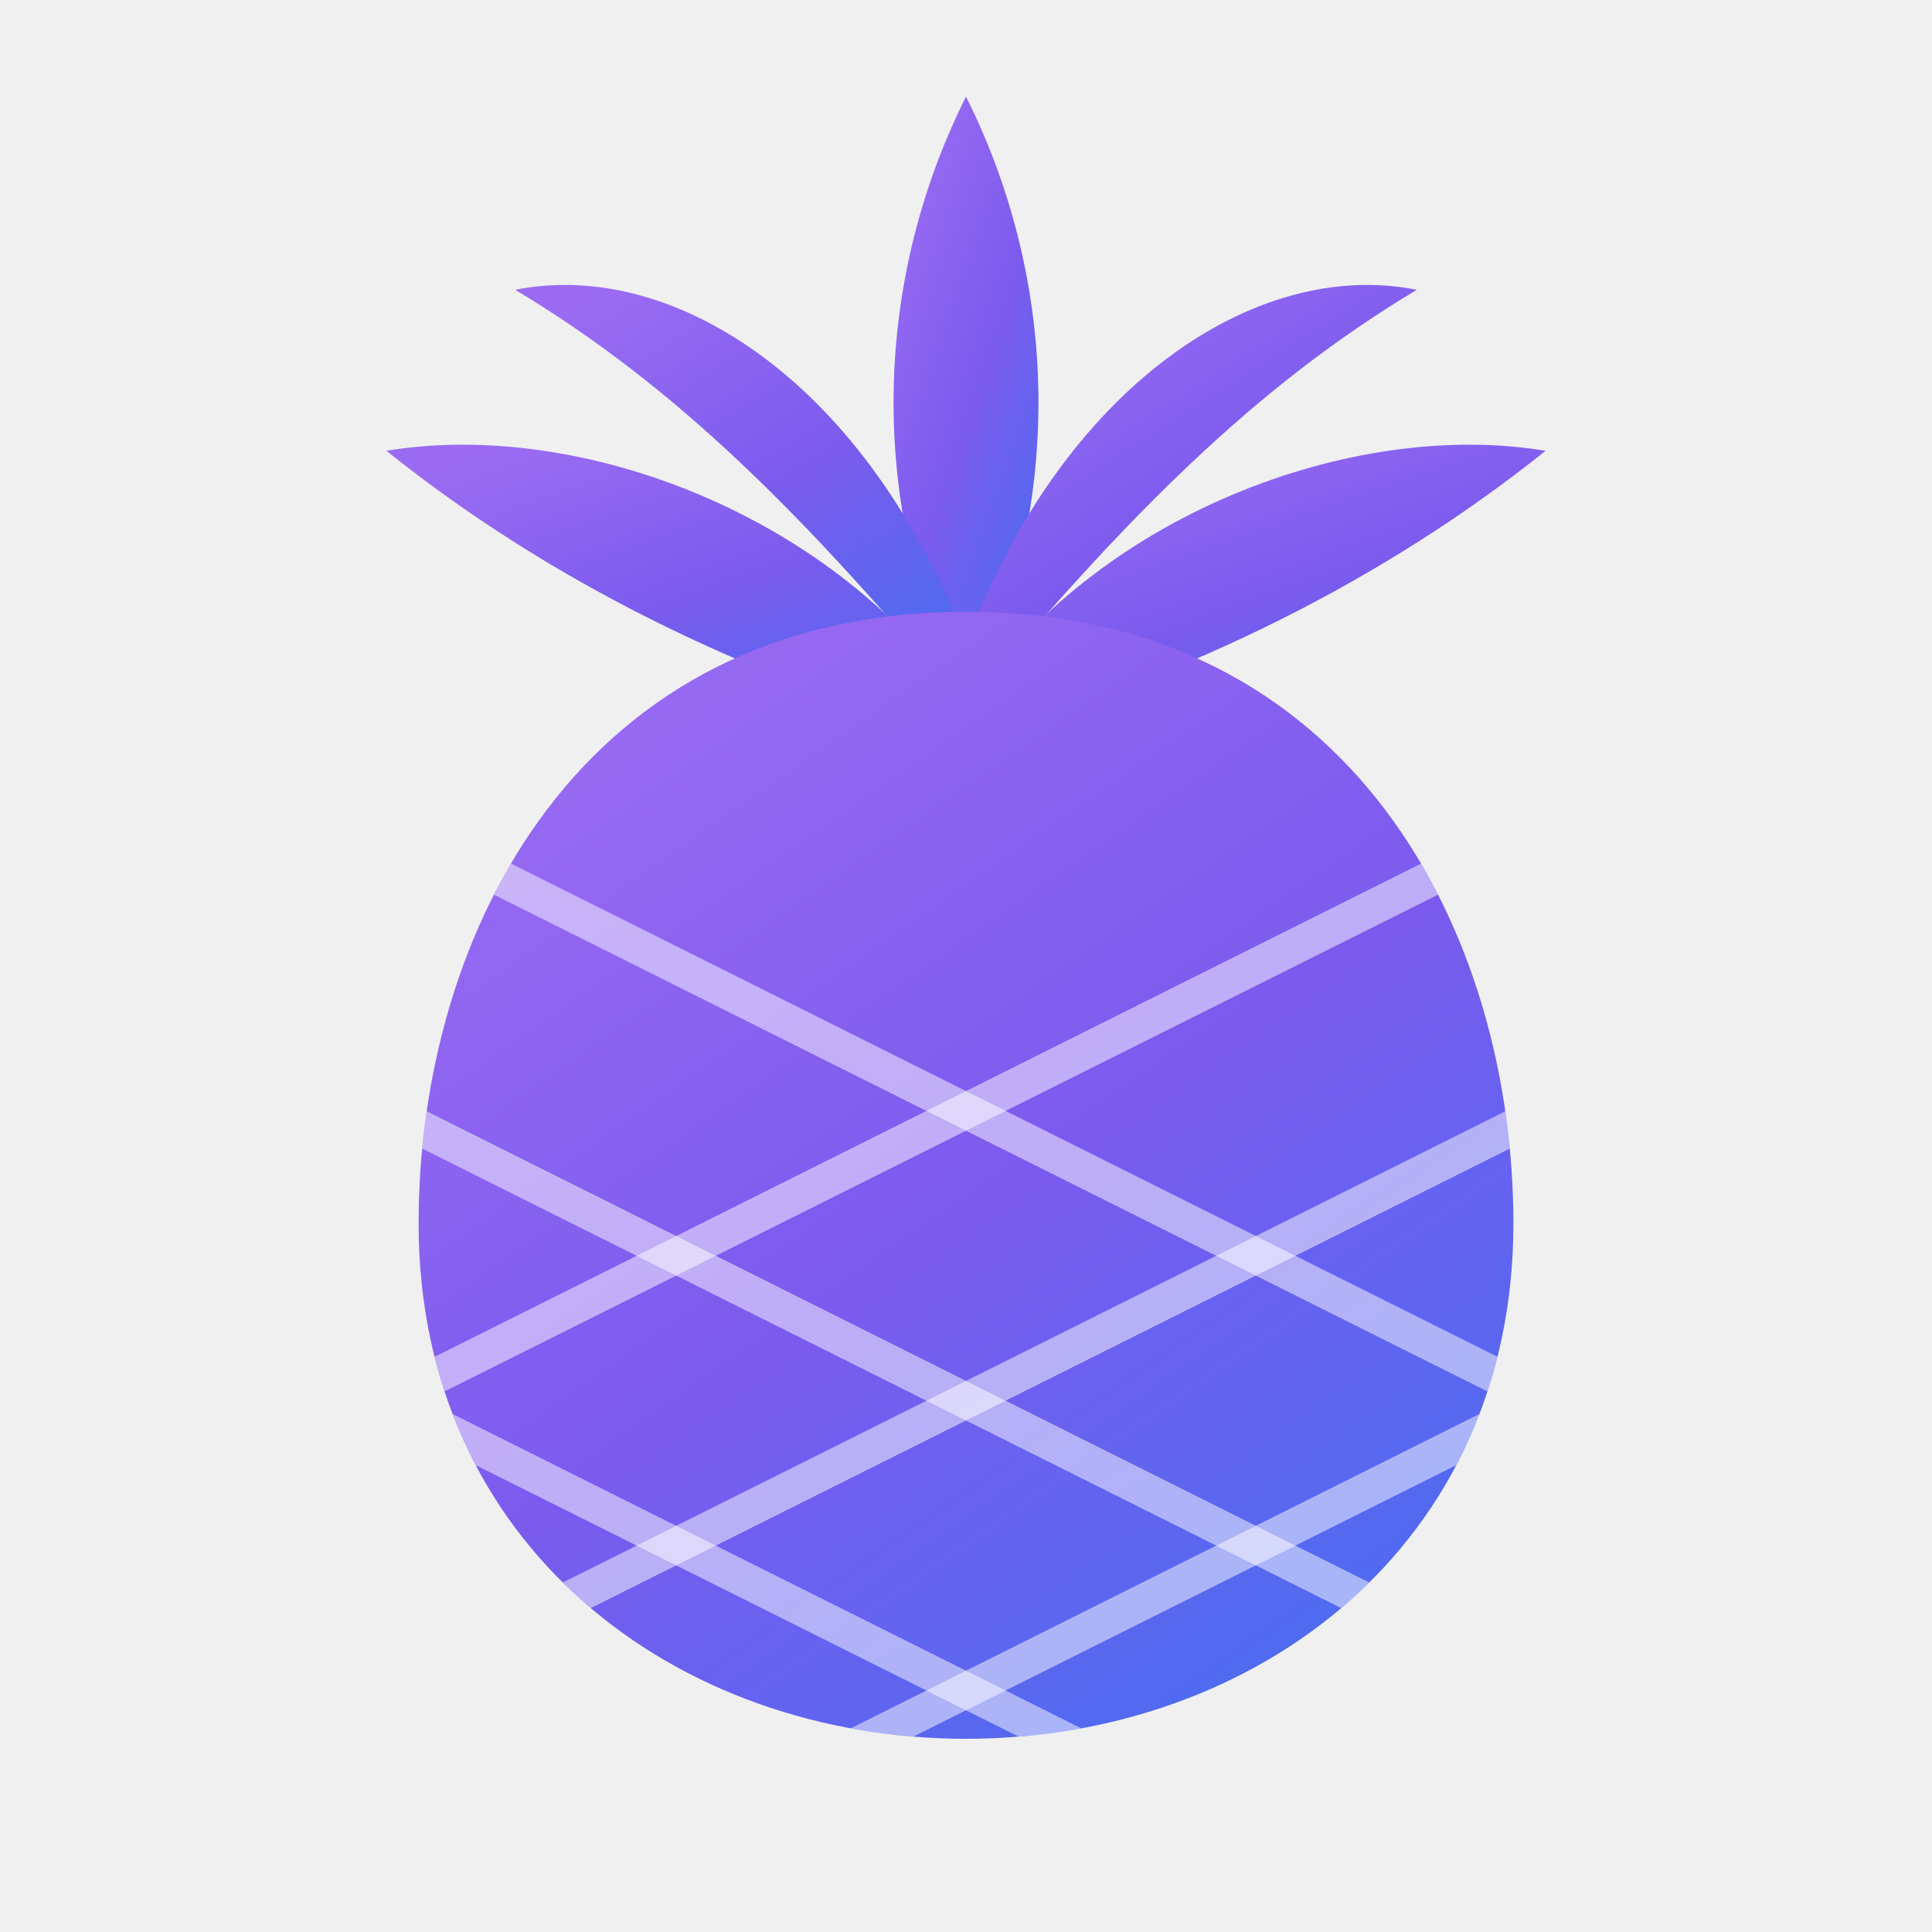
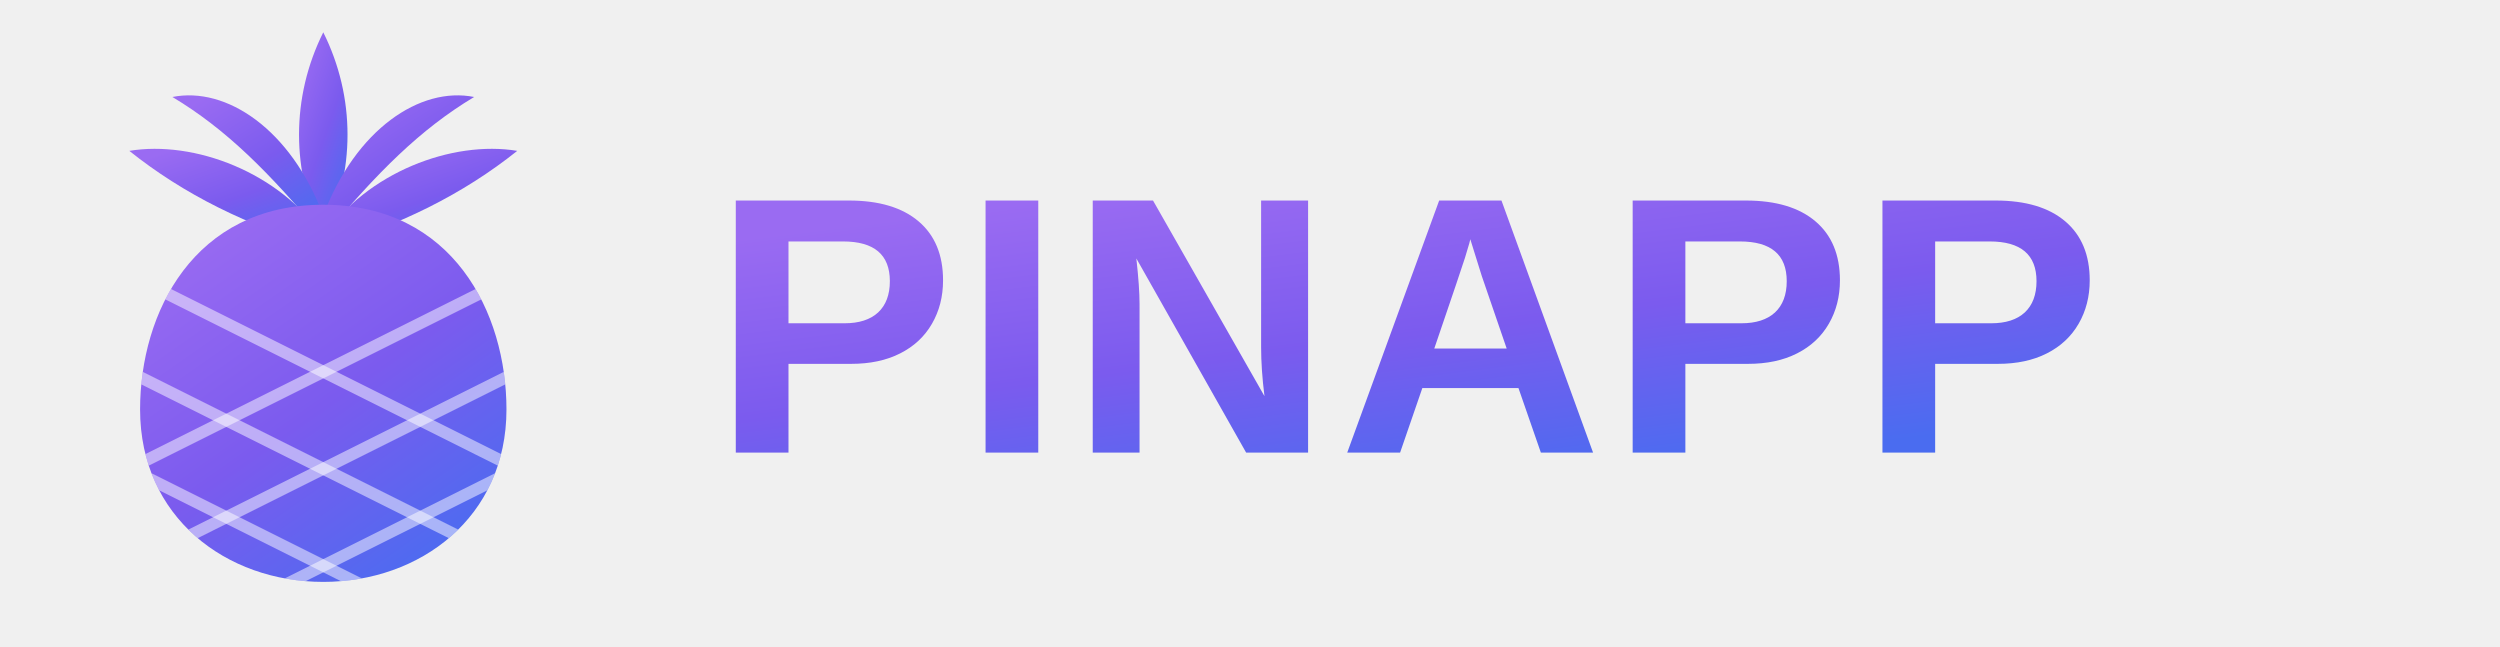
- <svg xmlns="http://www.w3.org/2000/svg" viewBox="0 0 60 60" role="img" aria-label="Pinapp" fill="none">
+ <svg xmlns="http://www.w3.org/2000/svg" viewBox="0 0 232 60" role="img" aria-label="Pinapp" fill="none">
  <defs>
    <linearGradient id="pnpGrad" x1="14%" y1="6%" x2="78%" y2="100%">
      <stop offset="0%" stop-color="#9A6BF2" />
      <stop offset="52%" stop-color="#7B5BEE" />
      <stop offset="100%" stop-color="#4A6CF0" />
    </linearGradient>
    <clipPath id="pnpBody">
      <path d="M30 19 C42 19 47 29 47 38 C47 48 39 54 30 54 C21 54 13 48 13 38 C13 29 18 19 30 19 Z" />
    </clipPath>
  </defs>
  <g fill="url(#pnpGrad)">
    <path d="M30 3 C33 9 33 16 30 22 C27 16 27 9 30 3 Z" />
    <path d="M30 22 C25 16 21 12 16 9 C21 8 27 12 30 20 Z" />
    <path d="M30 22 C35 16 39 12 44 9 C39 8 33 12 30 20 Z" />
    <path d="M30 23 C23 21 17 18 12 14 C18 13 26 16 30 22 Z" />
    <path d="M30 23 C37 21 43 18 48 14 C42 13 34 16 30 22 Z" />
  </g>
  <path fill="url(#pnpGrad)" d="M30 19 C42 19 47 29 47 38 C47 48 39 54 30 54 C21 54 13 48 13 38 C13 29 18 19 30 19 Z" />
  <g clip-path="url(#pnpBody)" stroke="#FFFFFF" stroke-width="1.1" stroke-opacity="0.5" stroke-linecap="round">
    <path d="M9 24 L51 45" />
    <path d="M9 33 L51 54" />
    <path d="M9 42 L51 63" />
    <path d="M9 51 L51 72" />
    <path d="M51 24 L9 45" />
    <path d="M51 33 L9 54" />
    <path d="M51 42 L9 63" />
    <path d="M51 51 L9 72" />
  </g>
+   <text x="66" y="42" font-family="'Poppins','Montserrat','Segoe UI',system-ui,-apple-system,Arial,sans-serif" font-size="34" font-weight="700" letter-spacing="0.5" fill="url(#pnpGrad)">PINAPP</text>
</svg>
